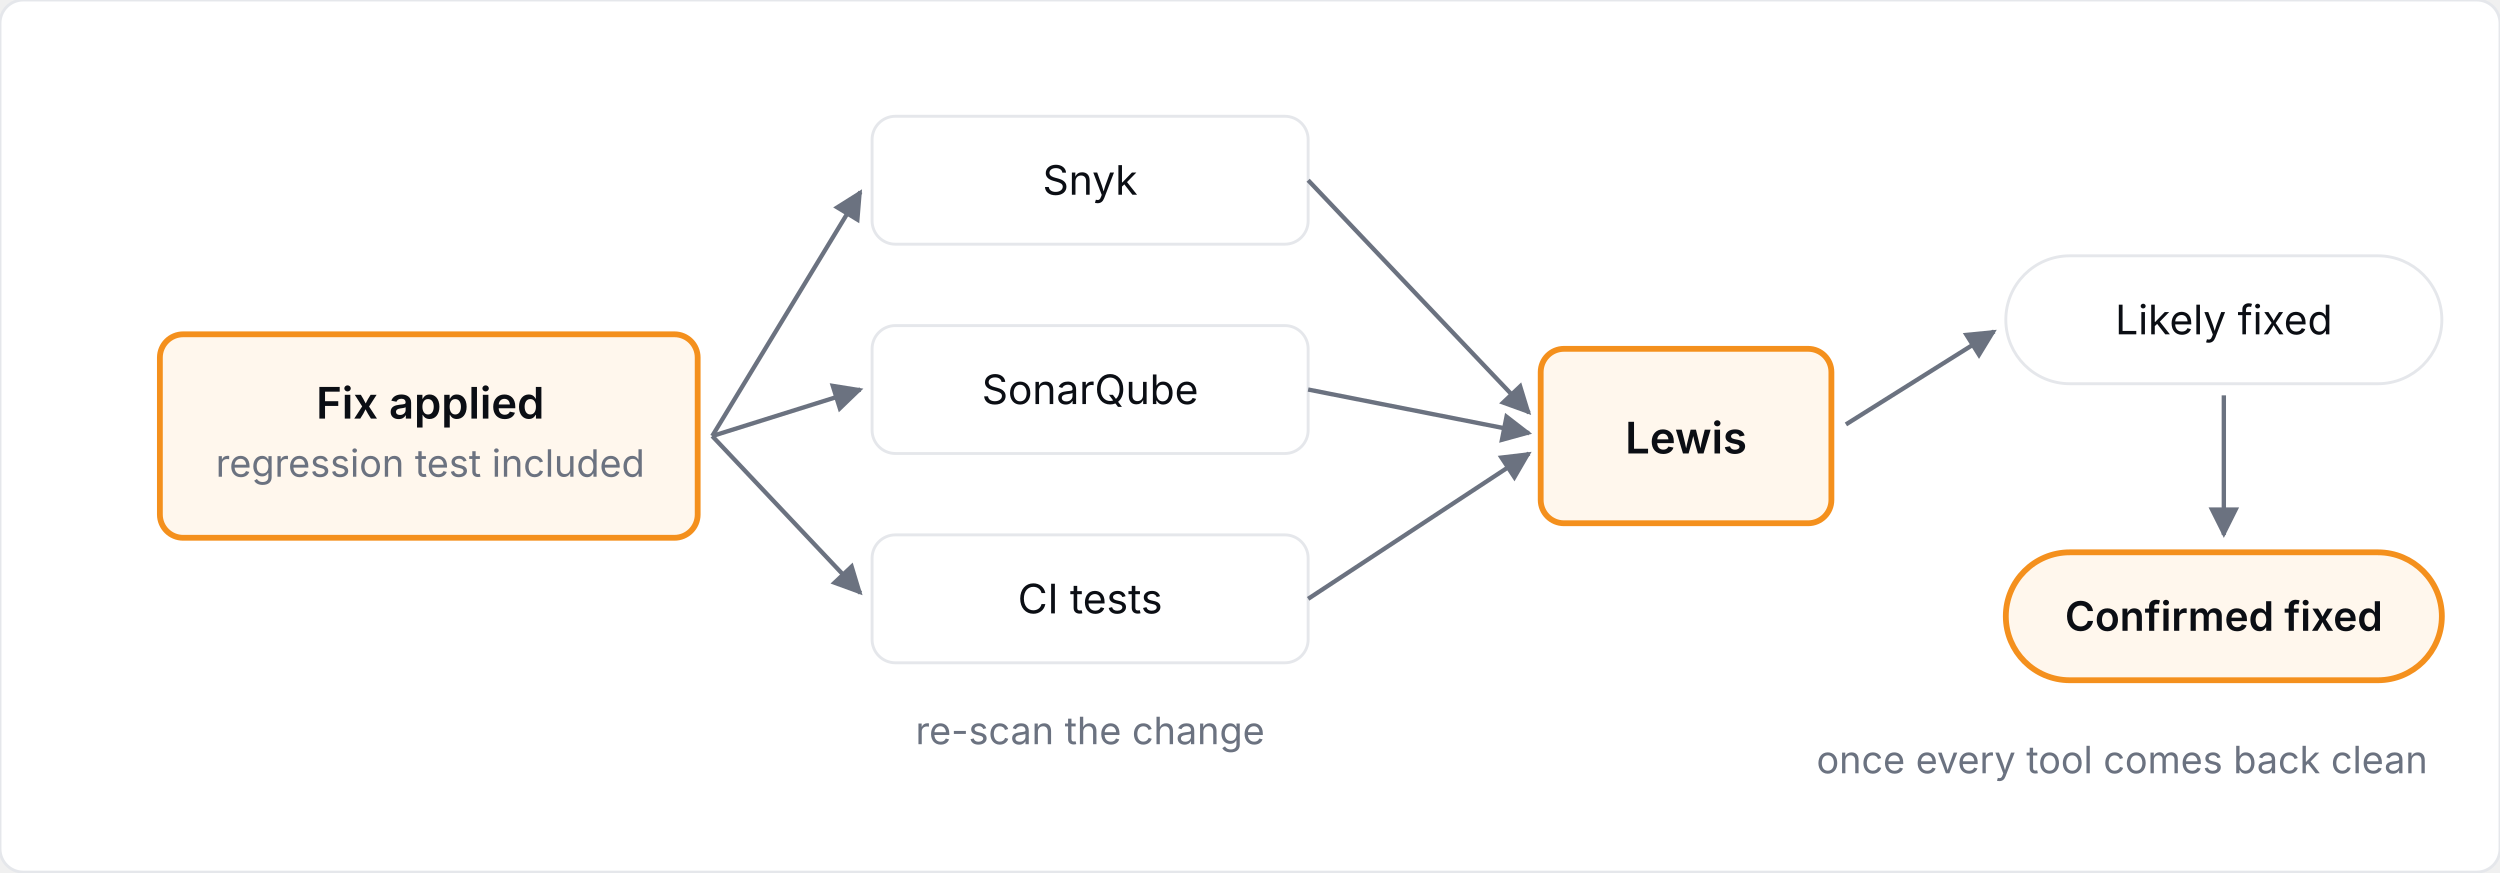
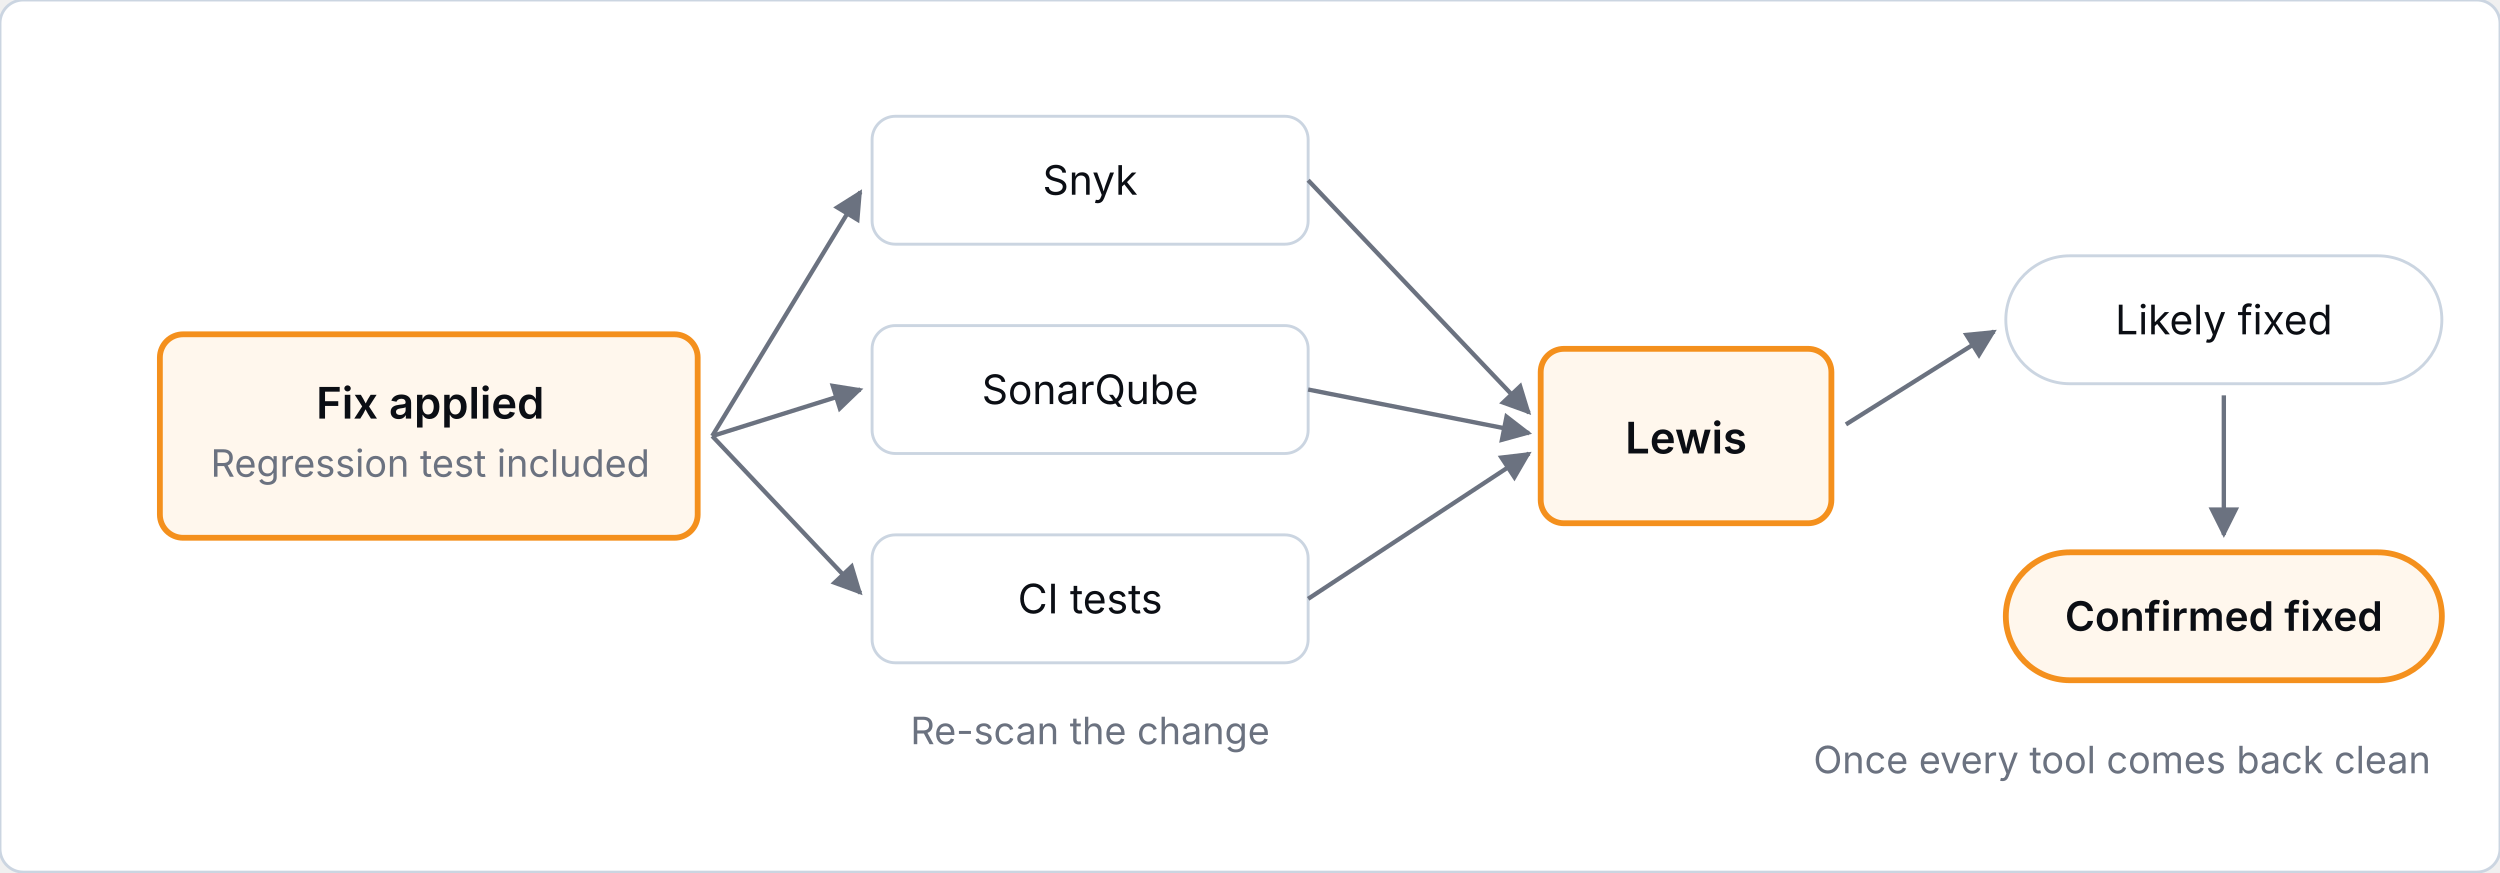
<svg xmlns="http://www.w3.org/2000/svg" viewBox="0 0 860 300" role="img" aria-labelledby="t">
  <defs>
    <marker id="a" viewBox="0 0 10 10" refX="9" refY="5" markerWidth="7" markerHeight="7" orient="auto-start-reverse">
      <path d="M0 0L10 5L0 10z" fill="#6b7280" />
    </marker>
  </defs>
  <style>
    text { font-family: Inter, system-ui, sans-serif; fill: #0b0e14; }
    .n { fill: #6b7280; font-size: 13px; }
    .l { font-size: 15px; font-weight: 600; }
    .m { font-size: 14px; }
  </style>
-   <rect x="0" y="0" width="860" height="300" rx="8" fill="#ffffff" stroke="#e5e7eb" />
+   <rect x="0" y="0" width="860" height="300" rx="8" fill="#ffffff" stroke="#cbd5e1" />
  <rect x="55" y="115" width="185" height="70" rx="8" fill="#fff7ed" stroke="#f4901d" stroke-width="2" />
  <text x="148" y="144" class="l" text-anchor="middle">Fix applied</text>
-   <text x="148" y="164" class="n" text-anchor="middle" font-size="12">regression test included</text>
+   <text x="148" y="164" class="n" text-anchor="middle" font-size="12">Regression test included</text>
  <g stroke="#6b7280" stroke-width="1.5">
    <line x1="245" y1="150" x2="296" y2="66" marker-end="url(#a)" />
    <line x1="245" y1="150" x2="296" y2="134" marker-end="url(#a)" />
    <line x1="245" y1="150" x2="296" y2="204" marker-end="url(#a)" />
  </g>
-   <rect x="300" y="40" width="150" height="44" rx="8" fill="#ffffff" stroke="#e5e7eb" />
+   <rect x="300" y="40" width="150" height="44" rx="8" fill="#ffffff" stroke="#cbd5e1" />
  <text x="375" y="67" class="m" text-anchor="middle">Snyk</text>
-   <rect x="300" y="112" width="150" height="44" rx="8" fill="#ffffff" stroke="#e5e7eb" />
+   <rect x="300" y="112" width="150" height="44" rx="8" fill="#ffffff" stroke="#cbd5e1" />
  <text x="375" y="139" class="m" text-anchor="middle">SonarQube</text>
-   <rect x="300" y="184" width="150" height="44" rx="8" fill="#ffffff" stroke="#e5e7eb" />
+   <rect x="300" y="184" width="150" height="44" rx="8" fill="#ffffff" stroke="#cbd5e1" />
  <text x="375" y="211" class="m" text-anchor="middle">CI tests</text>
-   <text x="375" y="256" class="n" text-anchor="middle">re-scan the change</text>
+   <text x="375" y="256" class="n" text-anchor="middle">Re-scan the change</text>
  <g stroke="#6b7280" stroke-width="1.5">
    <line x1="450" y1="62" x2="526" y2="142" marker-end="url(#a)" />
    <line x1="450" y1="134" x2="526" y2="149" marker-end="url(#a)" />
    <line x1="450" y1="206" x2="526" y2="156" marker-end="url(#a)" />
  </g>
  <rect x="530" y="120" width="100" height="60" rx="8" fill="#fff7ed" stroke="#f4901d" stroke-width="2" />
  <text x="580" y="156" class="l" text-anchor="middle">Lewis</text>
  <line x1="635" y1="146" x2="686" y2="114" stroke="#6b7280" stroke-width="1.5" marker-end="url(#a)" />
-   <rect x="690" y="88" width="150" height="44" rx="22" fill="#ffffff" stroke="#e5e7eb" />
+   <rect x="690" y="88" width="150" height="44" rx="22" fill="#ffffff" stroke="#cbd5e1" />
  <text x="765" y="115" class="m" text-anchor="middle">Likely fixed</text>
  <line x1="765" y1="136" x2="765" y2="184" stroke="#6b7280" stroke-width="1.5" marker-end="url(#a)" />
  <rect x="690" y="190" width="150" height="44" rx="22" fill="#fff7ed" stroke="#f4901d" stroke-width="2" />
  <text x="765" y="217" class="m" text-anchor="middle" font-weight="600">Confirmed fixed</text>
-   <text x="730" y="266" class="n" text-anchor="middle">once every tool comes back clean</text>
+   <text x="730" y="266" class="n" text-anchor="middle">Once every tool comes back clean</text>
</svg>
